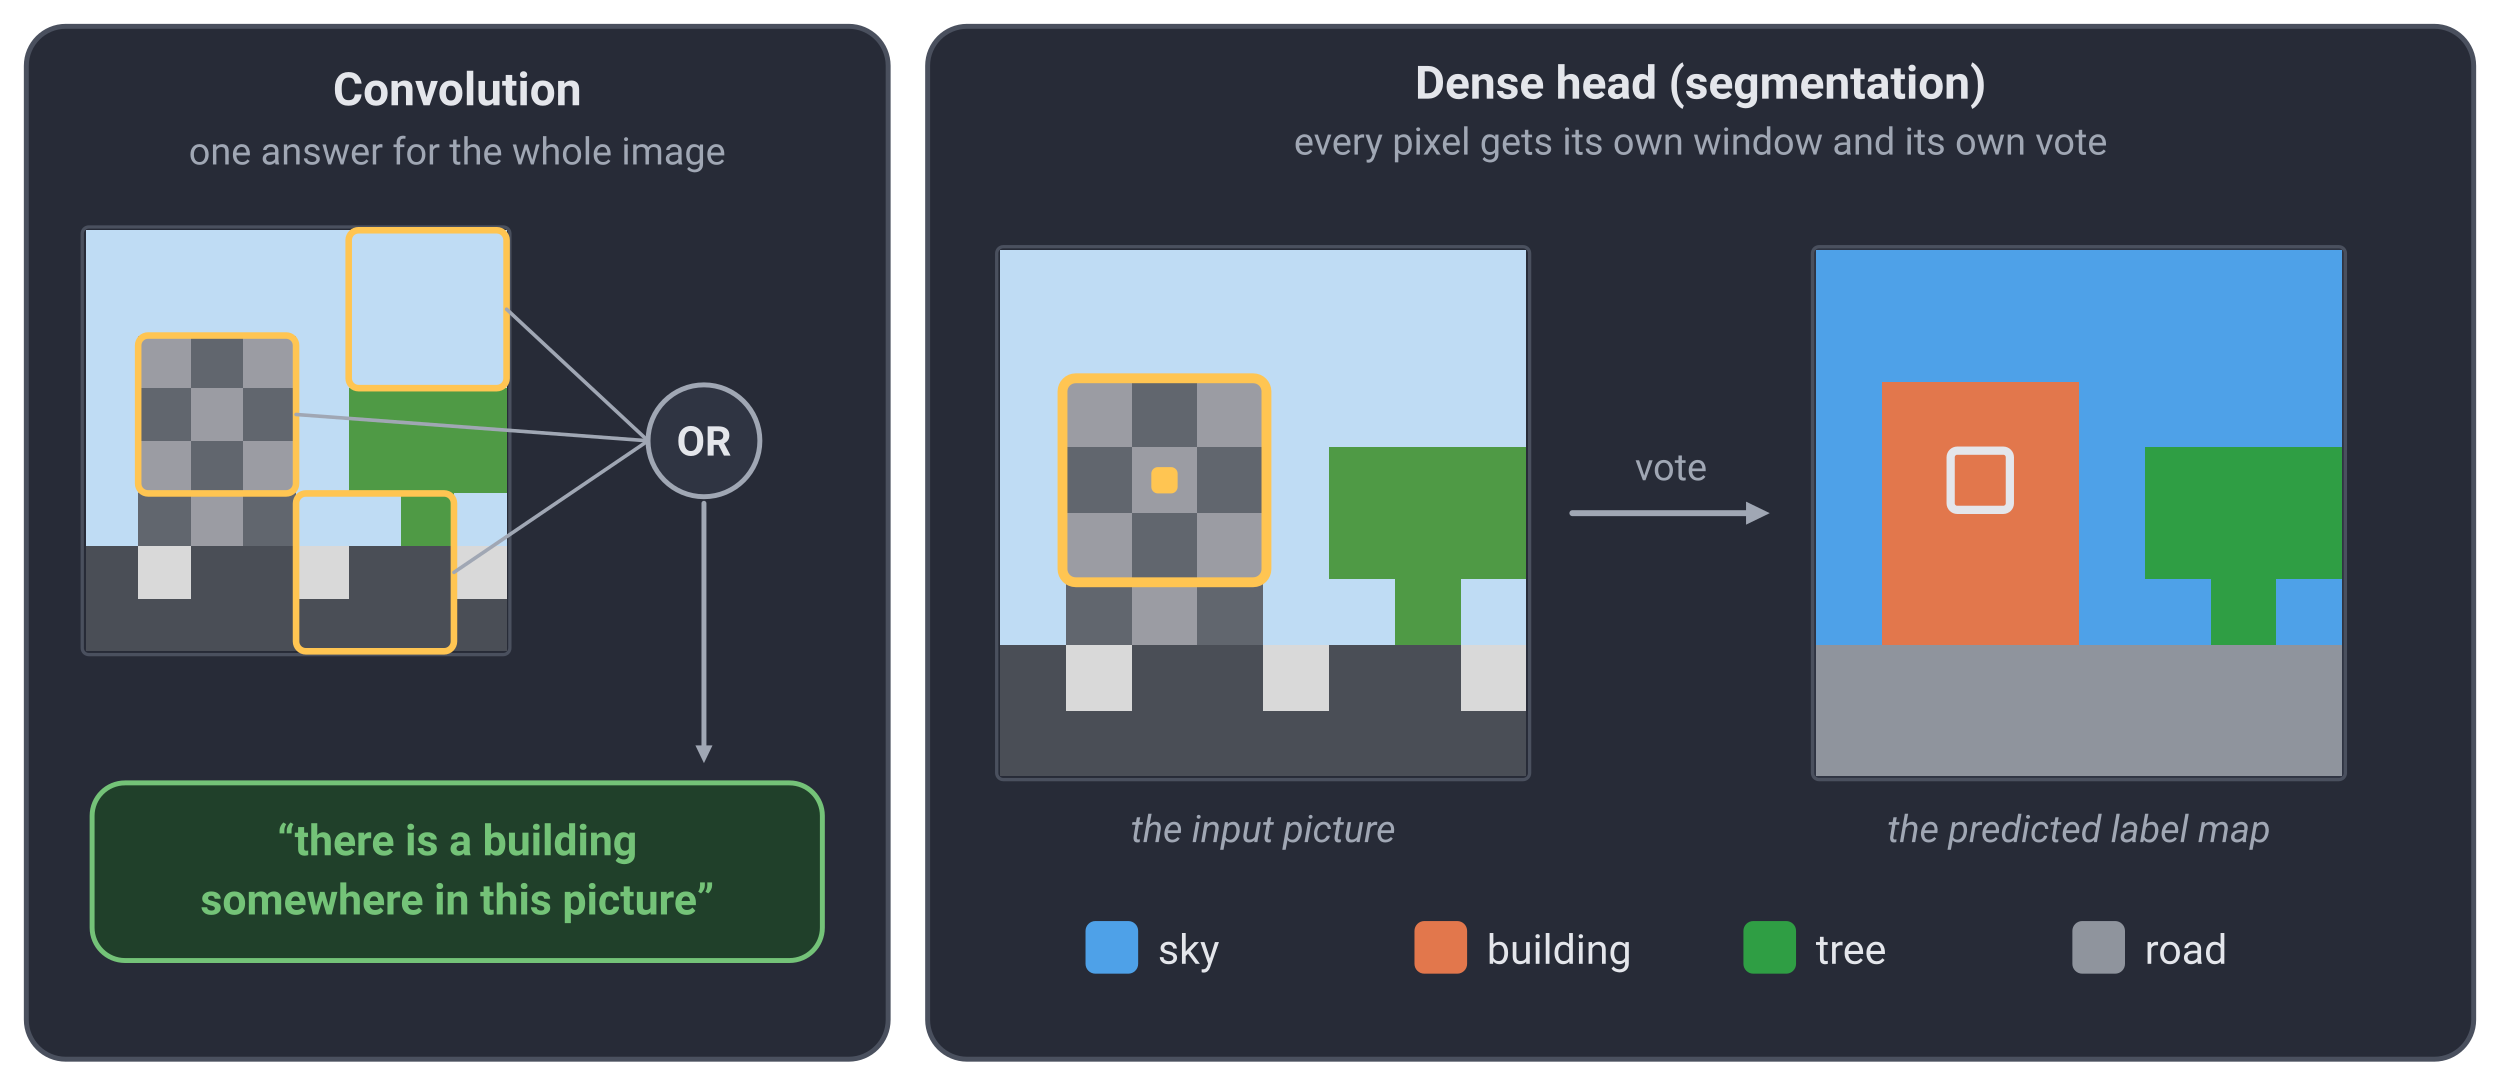
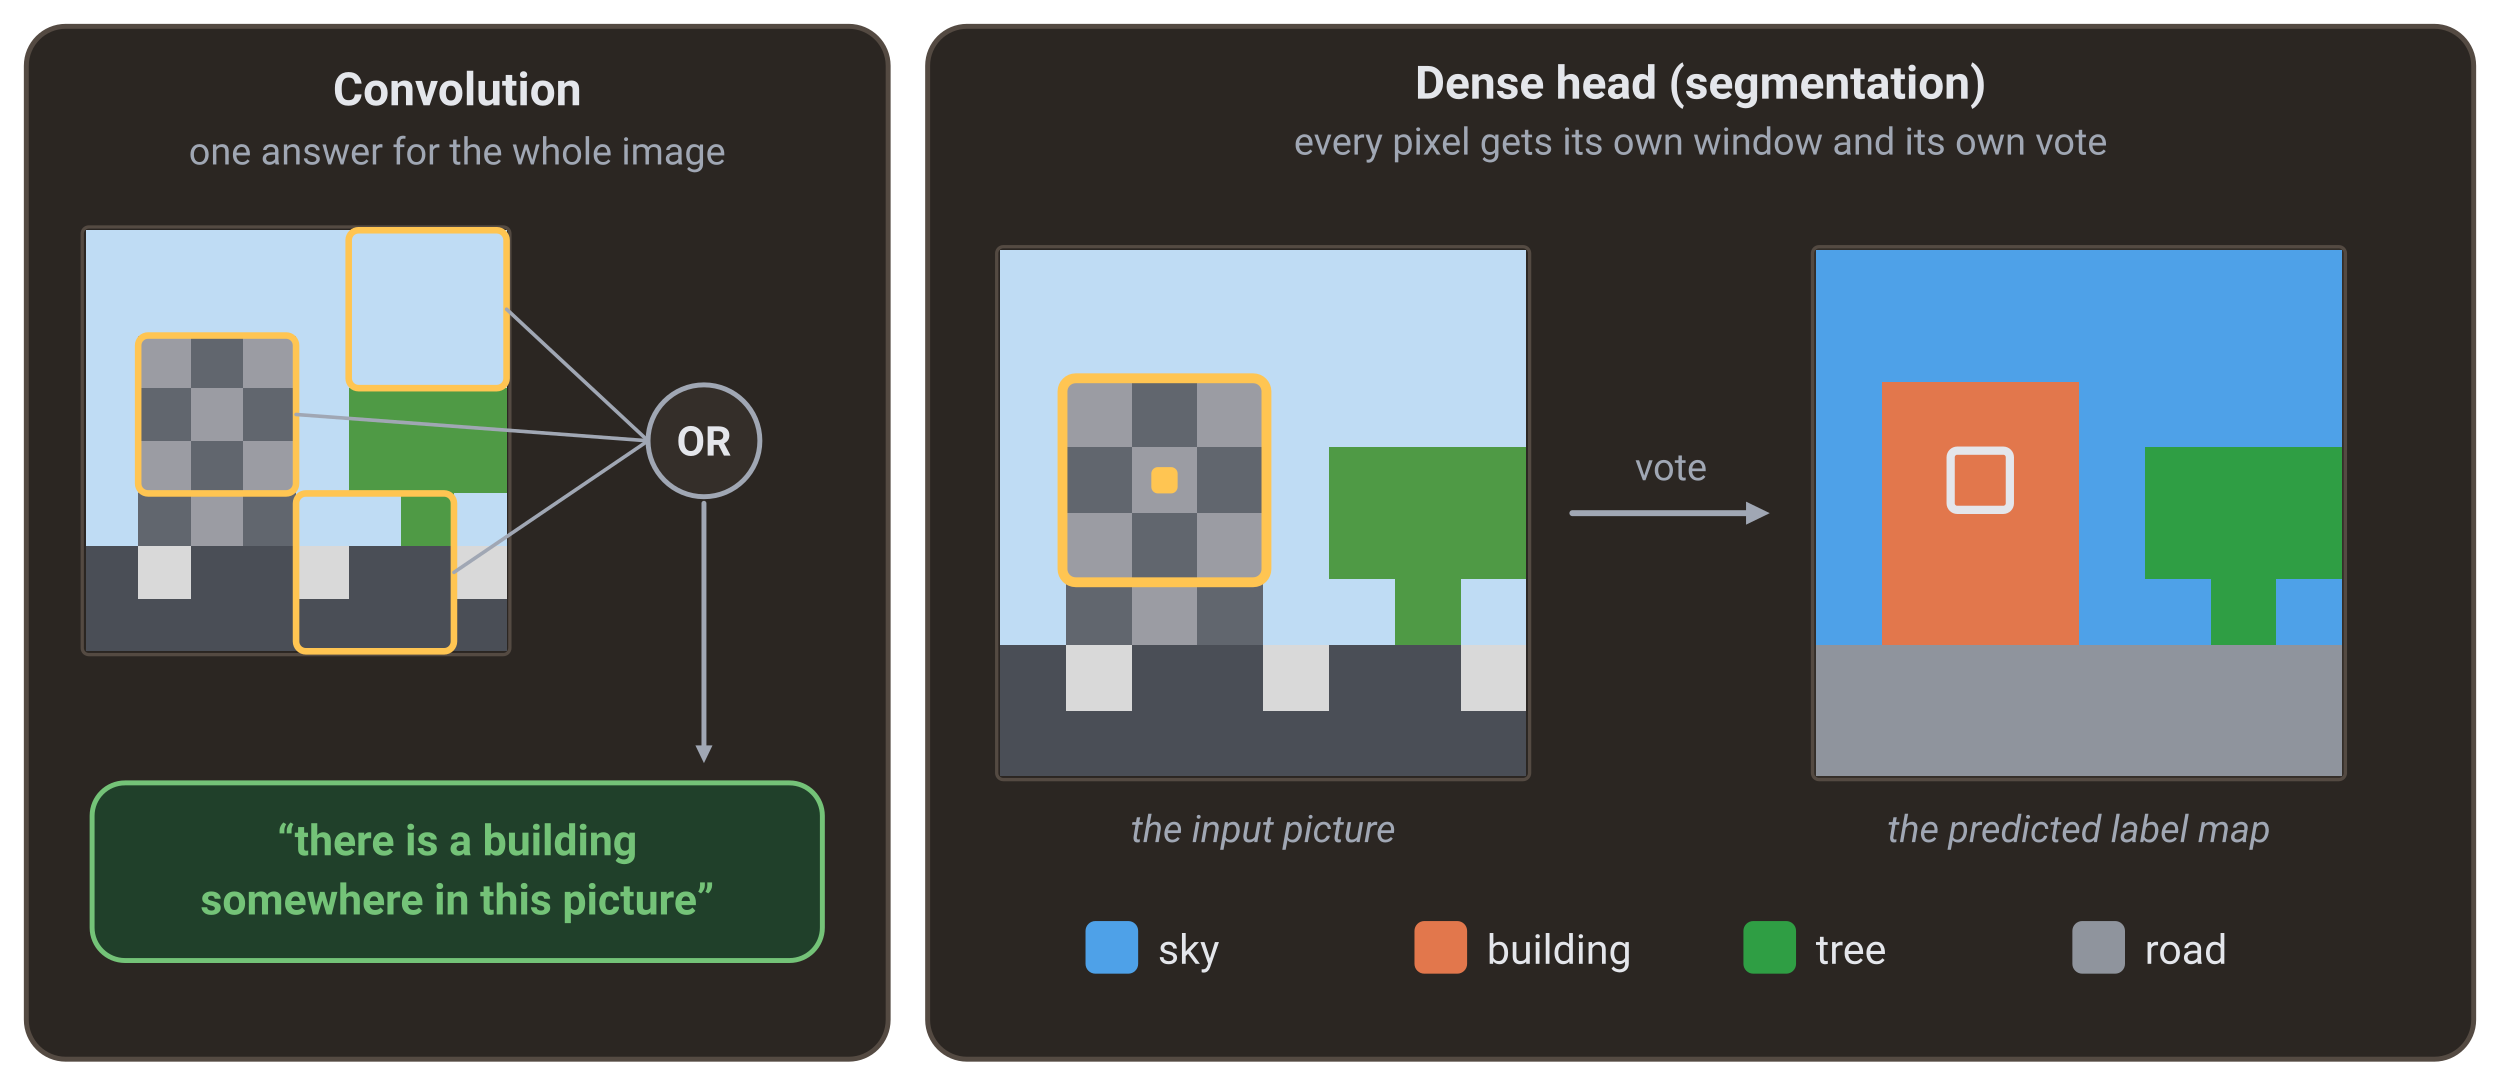
<svg xmlns="http://www.w3.org/2000/svg" viewBox="0 0 760 330" width="760" height="330" role="img" font-family="Roboto, 'Helvetica Neue', Helvetica, Arial, sans-serif">
  <style>@keyframes k1{0.000%{opacity:0} 1.990%{opacity:0} 2.000%{opacity:1} 96.990%{opacity:1} 97.000%{opacity:0} 100.000%{opacity:0}}
.k1{animation:k1 16s linear infinite}
@keyframes k2{0.000%{opacity:0} 3.240%{opacity:0} 3.250%{opacity:1} 96.990%{opacity:1} 97.000%{opacity:0} 100.000%{opacity:0}}
.k2{animation:k2 16s linear infinite}
@keyframes k3{0.000%{opacity:0} 4.490%{opacity:0} 4.500%{opacity:1} 96.990%{opacity:1} 97.000%{opacity:0} 100.000%{opacity:0}}
.k3{animation:k3 16s linear infinite}
@keyframes k4{0.000%{opacity:0} 5.740%{opacity:0} 5.750%{opacity:1} 96.990%{opacity:1} 97.000%{opacity:0} 100.000%{opacity:0}}
.k4{animation:k4 16s linear infinite}
@keyframes k5{0.000%{opacity:0} 6.990%{opacity:0} 7.000%{opacity:1} 96.990%{opacity:1} 97.000%{opacity:0} 100.000%{opacity:0}}
.k5{animation:k5 16s linear infinite}
@keyframes k6{0.000%{opacity:0} 8.240%{opacity:0} 8.250%{opacity:1} 96.990%{opacity:1} 97.000%{opacity:0} 100.000%{opacity:0}}
.k6{animation:k6 16s linear infinite}
@keyframes k7{0.000%{opacity:0} 9.490%{opacity:0} 9.500%{opacity:1} 96.990%{opacity:1} 97.000%{opacity:0} 100.000%{opacity:0}}
.k7{animation:k7 16s linear infinite}
@keyframes k8{0.000%{opacity:0} 10.740%{opacity:0} 10.750%{opacity:1} 96.990%{opacity:1} 97.000%{opacity:0} 100.000%{opacity:0}}
.k8{animation:k8 16s linear infinite}
@keyframes k9{0.000%{opacity:0} 11.990%{opacity:0} 12.000%{opacity:1} 96.990%{opacity:1} 97.000%{opacity:0} 100.000%{opacity:0}}
.k9{animation:k9 16s linear infinite}
@keyframes k10{0.000%{opacity:0} 13.240%{opacity:0} 13.250%{opacity:1} 96.990%{opacity:1} 97.000%{opacity:0} 100.000%{opacity:0}}
.k10{animation:k10 16s linear infinite}
@keyframes k11{0.000%{opacity:0} 14.490%{opacity:0} 14.500%{opacity:1} 96.990%{opacity:1} 97.000%{opacity:0} 100.000%{opacity:0}}
.k11{animation:k11 16s linear infinite}
@keyframes k12{0.000%{opacity:0} 15.740%{opacity:0} 15.750%{opacity:1} 96.990%{opacity:1} 97.000%{opacity:0} 100.000%{opacity:0}}
.k12{animation:k12 16s linear infinite}
@keyframes k13{0.000%{opacity:0} 16.990%{opacity:0} 17.000%{opacity:1} 96.990%{opacity:1} 97.000%{opacity:0} 100.000%{opacity:0}}
.k13{animation:k13 16s linear infinite}
@keyframes k14{0.000%{opacity:0} 18.240%{opacity:0} 18.250%{opacity:1} 96.990%{opacity:1} 97.000%{opacity:0} 100.000%{opacity:0}}
.k14{animation:k14 16s linear infinite}
@keyframes k15{0.000%{opacity:0} 19.490%{opacity:0} 19.500%{opacity:1} 96.990%{opacity:1} 97.000%{opacity:0} 100.000%{opacity:0}}
.k15{animation:k15 16s linear infinite}
@keyframes k16{0.000%{opacity:0} 20.740%{opacity:0} 20.750%{opacity:1} 96.990%{opacity:1} 97.000%{opacity:0} 100.000%{opacity:0}}
.k16{animation:k16 16s linear infinite}
@keyframes k17{0.000%{opacity:0} 21.990%{opacity:0} 22.000%{opacity:1} 96.990%{opacity:1} 97.000%{opacity:0} 100.000%{opacity:0}}
.k17{animation:k17 16s linear infinite}
@keyframes k18{0.000%{opacity:0} 23.240%{opacity:0} 23.250%{opacity:1} 96.990%{opacity:1} 97.000%{opacity:0} 100.000%{opacity:0}}
.k18{animation:k18 16s linear infinite}
@keyframes k19{0.000%{opacity:0} 24.490%{opacity:0} 24.500%{opacity:1} 96.990%{opacity:1} 97.000%{opacity:0} 100.000%{opacity:0}}
.k19{animation:k19 16s linear infinite}
@keyframes k20{0.000%{opacity:0} 25.740%{opacity:0} 25.750%{opacity:1} 96.990%{opacity:1} 97.000%{opacity:0} 100.000%{opacity:0}}
.k20{animation:k20 16s linear infinite}
@keyframes k21{0.000%{opacity:0} 26.990%{opacity:0} 27.000%{opacity:1} 96.990%{opacity:1} 97.000%{opacity:0} 100.000%{opacity:0}}
.k21{animation:k21 16s linear infinite}
@keyframes k22{0.000%{opacity:0} 28.240%{opacity:0} 28.250%{opacity:1} 96.990%{opacity:1} 97.000%{opacity:0} 100.000%{opacity:0}}
.k22{animation:k22 16s linear infinite}
@keyframes k23{0.000%{opacity:0} 29.490%{opacity:0} 29.500%{opacity:1} 96.990%{opacity:1} 97.000%{opacity:0} 100.000%{opacity:0}}
.k23{animation:k23 16s linear infinite}
@keyframes k24{0.000%{opacity:0} 30.740%{opacity:0} 30.750%{opacity:1} 96.990%{opacity:1} 97.000%{opacity:0} 100.000%{opacity:0}}
.k24{animation:k24 16s linear infinite}
@keyframes k25{0.000%{opacity:0} 31.990%{opacity:0} 32.000%{opacity:1} 96.990%{opacity:1} 97.000%{opacity:0} 100.000%{opacity:0}}
.k25{animation:k25 16s linear infinite}
@keyframes k26{0.000%{opacity:0} 33.240%{opacity:0} 33.250%{opacity:1} 96.990%{opacity:1} 97.000%{opacity:0} 100.000%{opacity:0}}
.k26{animation:k26 16s linear infinite}
@keyframes k27{0.000%{opacity:0} 34.490%{opacity:0} 34.500%{opacity:1} 96.990%{opacity:1} 97.000%{opacity:0} 100.000%{opacity:0}}
.k27{animation:k27 16s linear infinite}
@keyframes k28{0.000%{opacity:0} 35.740%{opacity:0} 35.750%{opacity:1} 96.990%{opacity:1} 97.000%{opacity:0} 100.000%{opacity:0}}
.k28{animation:k28 16s linear infinite}
@keyframes k29{0.000%{opacity:0} 36.990%{opacity:0} 37.000%{opacity:1} 96.990%{opacity:1} 97.000%{opacity:0} 100.000%{opacity:0}}
.k29{animation:k29 16s linear infinite}
@keyframes k30{0.000%{opacity:0} 38.240%{opacity:0} 38.250%{opacity:1} 96.990%{opacity:1} 97.000%{opacity:0} 100.000%{opacity:0}}
.k30{animation:k30 16s linear infinite}
@keyframes k31{0.000%{opacity:0} 39.490%{opacity:0} 39.500%{opacity:1} 96.990%{opacity:1} 97.000%{opacity:0} 100.000%{opacity:0}}
.k31{animation:k31 16s linear infinite}
@keyframes k32{0.000%{opacity:0} 40.740%{opacity:0} 40.750%{opacity:1} 96.990%{opacity:1} 97.000%{opacity:0} 100.000%{opacity:0}}
.k32{animation:k32 16s linear infinite}
@keyframes k33{0.000%{opacity:0} 41.990%{opacity:0} 42.000%{opacity:1} 96.990%{opacity:1} 97.000%{opacity:0} 100.000%{opacity:0}}
.k33{animation:k33 16s linear infinite}
@keyframes k34{0.000%{opacity:0} 43.240%{opacity:0} 43.250%{opacity:1} 96.990%{opacity:1} 97.000%{opacity:0} 100.000%{opacity:0}}
.k34{animation:k34 16s linear infinite}
@keyframes k35{0.000%{opacity:0} 44.490%{opacity:0} 44.500%{opacity:1} 96.990%{opacity:1} 97.000%{opacity:0} 100.000%{opacity:0}}
.k35{animation:k35 16s linear infinite}
@keyframes k36{0.000%{opacity:0} 45.740%{opacity:0} 45.750%{opacity:1} 96.990%{opacity:1} 97.000%{opacity:0} 100.000%{opacity:0}}
.k36{animation:k36 16s linear infinite}
@keyframes k37{0.000%{opacity:0} 46.990%{opacity:0} 47.000%{opacity:1} 96.990%{opacity:1} 97.000%{opacity:0} 100.000%{opacity:0}}
.k37{animation:k37 16s linear infinite}
@keyframes k38{0.000%{opacity:0} 48.240%{opacity:0} 48.250%{opacity:1} 96.990%{opacity:1} 97.000%{opacity:0} 100.000%{opacity:0}}
.k38{animation:k38 16s linear infinite}
@keyframes k39{0.000%{opacity:0} 49.490%{opacity:0} 49.500%{opacity:1} 96.990%{opacity:1} 97.000%{opacity:0} 100.000%{opacity:0}}
.k39{animation:k39 16s linear infinite}
@keyframes k40{0.000%{opacity:0} 50.740%{opacity:0} 50.750%{opacity:1} 96.990%{opacity:1} 97.000%{opacity:0} 100.000%{opacity:0}}
.k40{animation:k40 16s linear infinite}
@keyframes k41{0.000%{opacity:0} 51.990%{opacity:0} 52.000%{opacity:1} 96.990%{opacity:1} 97.000%{opacity:0} 100.000%{opacity:0}}
.k41{animation:k41 16s linear infinite}
@keyframes k42{0.000%{opacity:0} 53.240%{opacity:0} 53.250%{opacity:1} 96.990%{opacity:1} 97.000%{opacity:0} 100.000%{opacity:0}}
.k42{animation:k42 16s linear infinite}
@keyframes k43{0.000%{opacity:0} 54.490%{opacity:0} 54.500%{opacity:1} 96.990%{opacity:1} 97.000%{opacity:0} 100.000%{opacity:0}}
.k43{animation:k43 16s linear infinite}
@keyframes k44{0.000%{opacity:0} 55.740%{opacity:0} 55.750%{opacity:1} 96.990%{opacity:1} 97.000%{opacity:0} 100.000%{opacity:0}}
.k44{animation:k44 16s linear infinite}
@keyframes k45{0.000%{opacity:0} 56.990%{opacity:0} 57.000%{opacity:1} 96.990%{opacity:1} 97.000%{opacity:0} 100.000%{opacity:0}}
.k45{animation:k45 16s linear infinite}
@keyframes k46{0.000%{opacity:0} 58.240%{opacity:0} 58.250%{opacity:1} 96.990%{opacity:1} 97.000%{opacity:0} 100.000%{opacity:0}}
.k46{animation:k46 16s linear infinite}
@keyframes k47{0.000%{opacity:0} 59.490%{opacity:0} 59.500%{opacity:1} 96.990%{opacity:1} 97.000%{opacity:0} 100.000%{opacity:0}}
.k47{animation:k47 16s linear infinite}
@keyframes k48{0.000%{opacity:0} 60.740%{opacity:0} 60.750%{opacity:1} 96.990%{opacity:1} 97.000%{opacity:0} 100.000%{opacity:0}}
.k48{animation:k48 16s linear infinite}
@keyframes k49{0.000%{opacity:0} 61.990%{opacity:0} 62.000%{opacity:1} 96.990%{opacity:1} 97.000%{opacity:0} 100.000%{opacity:0}}
.k49{animation:k49 16s linear infinite}
@keyframes k50{0.000%{opacity:0} 63.240%{opacity:0} 63.250%{opacity:1} 96.990%{opacity:1} 97.000%{opacity:0} 100.000%{opacity:0}}
.k50{animation:k50 16s linear infinite}
@keyframes k51{0.000%{opacity:0} 64.490%{opacity:0} 64.500%{opacity:1} 96.990%{opacity:1} 97.000%{opacity:0} 100.000%{opacity:0}}
.k51{animation:k51 16s linear infinite}
@keyframes k52{0.000%{opacity:0} 65.740%{opacity:0} 65.750%{opacity:1} 96.990%{opacity:1} 97.000%{opacity:0} 100.000%{opacity:0}}
.k52{animation:k52 16s linear infinite}
@keyframes k53{0.000%{opacity:0} 66.990%{opacity:0} 67.000%{opacity:1} 96.990%{opacity:1} 97.000%{opacity:0} 100.000%{opacity:0}}
.k53{animation:k53 16s linear infinite}
@keyframes k54{0.000%{opacity:0} 68.240%{opacity:0} 68.250%{opacity:1} 96.990%{opacity:1} 97.000%{opacity:0} 100.000%{opacity:0}}
.k54{animation:k54 16s linear infinite}
@keyframes k55{0.000%{opacity:0} 69.490%{opacity:0} 69.500%{opacity:1} 96.990%{opacity:1} 97.000%{opacity:0} 100.000%{opacity:0}}
.k55{animation:k55 16s linear infinite}
@keyframes k56{0.000%{opacity:0} 70.740%{opacity:0} 70.750%{opacity:1} 96.990%{opacity:1} 97.000%{opacity:0} 100.000%{opacity:0}}
.k56{animation:k56 16s linear infinite}
@keyframes k57{0.000%{opacity:0} 71.990%{opacity:0} 72.000%{opacity:1} 96.990%{opacity:1} 97.000%{opacity:0} 100.000%{opacity:0}}
.k57{animation:k57 16s linear infinite}
@keyframes k58{0.000%{opacity:0} 73.240%{opacity:0} 73.250%{opacity:1} 96.990%{opacity:1} 97.000%{opacity:0} 100.000%{opacity:0}}
.k58{animation:k58 16s linear infinite}
@keyframes k59{0.000%{opacity:0} 74.490%{opacity:0} 74.500%{opacity:1} 96.990%{opacity:1} 97.000%{opacity:0} 100.000%{opacity:0}}
.k59{animation:k59 16s linear infinite}
@keyframes k60{0.000%{opacity:0} 75.740%{opacity:0} 75.750%{opacity:1} 96.990%{opacity:1} 97.000%{opacity:0} 100.000%{opacity:0}}
.k60{animation:k60 16s linear infinite}
@keyframes k61{0.000%{opacity:0} 76.990%{opacity:0} 77.000%{opacity:1} 96.990%{opacity:1} 97.000%{opacity:0} 100.000%{opacity:0}}
.k61{animation:k61 16s linear infinite}
@keyframes k62{0.000%{opacity:0} 78.240%{opacity:0} 78.250%{opacity:1} 96.990%{opacity:1} 97.000%{opacity:0} 100.000%{opacity:0}}
.k62{animation:k62 16s linear infinite}
@keyframes k63{0.000%{opacity:0} 79.490%{opacity:0} 79.500%{opacity:1} 96.990%{opacity:1} 97.000%{opacity:0} 100.000%{opacity:0}}
.k63{animation:k63 16s linear infinite}
@keyframes k64{0.000%{opacity:0} 80.740%{opacity:0} 80.750%{opacity:1} 96.990%{opacity:1} 97.000%{opacity:0} 100.000%{opacity:0}}
.k64{animation:k64 16s linear infinite}
@keyframes k65{0.000%{transform:translate(0.0px,0.0px)} 1.990%{transform:translate(0.0px,0.0px)} 2.000%{transform:translate(-40.0px,-60.0px)} 3.240%{transform:translate(-40.0px,-60.0px)} 3.250%{transform:translate(-20.0px,-60.0px)} 4.490%{transform:translate(-20.0px,-60.0px)} 4.500%{transform:translate(0.0px,-60.0px)} 5.740%{transform:translate(0.0px,-60.0px)} 5.750%{transform:translate(20.0px,-60.0px)} 6.990%{transform:translate(20.0px,-60.0px)} 7.000%{transform:translate(40.0px,-60.0px)} 8.240%{transform:translate(40.0px,-60.0px)} 8.250%{transform:translate(60.0px,-60.0px)} 9.490%{transform:translate(60.0px,-60.0px)} 9.500%{transform:translate(80.0px,-60.0px)} 10.740%{transform:translate(80.0px,-60.0px)} 10.750%{transform:translate(100.0px,-60.0px)} 11.990%{transform:translate(100.0px,-60.0px)} 12.000%{transform:translate(-40.0px,-40.0px)} 13.240%{transform:translate(-40.0px,-40.0px)} 13.250%{transform:translate(-20.0px,-40.0px)} 14.490%{transform:translate(-20.0px,-40.0px)} 14.500%{transform:translate(0.0px,-40.0px)} 15.740%{transform:translate(0.0px,-40.0px)} 15.750%{transform:translate(20.0px,-40.0px)} 16.990%{transform:translate(20.0px,-40.0px)} 17.000%{transform:translate(40.0px,-40.0px)} 18.240%{transform:translate(40.0px,-40.0px)} 18.250%{transform:translate(60.0px,-40.0px)} 19.490%{transform:translate(60.0px,-40.0px)} 19.500%{transform:translate(80.0px,-40.0px)} 20.740%{transform:translate(80.0px,-40.0px)} 20.750%{transform:translate(100.0px,-40.0px)} 21.990%{transform:translate(100.0px,-40.0px)} 22.000%{transform:translate(-40.0px,-20.0px)} 23.240%{transform:translate(-40.0px,-20.0px)} 23.250%{transform:translate(-20.0px,-20.0px)} 24.490%{transform:translate(-20.0px,-20.0px)} 24.500%{transform:translate(0.0px,-20.0px)} 25.740%{transform:translate(0.0px,-20.0px)} 25.750%{transform:translate(20.0px,-20.0px)} 26.990%{transform:translate(20.0px,-20.0px)} 27.000%{transform:translate(40.0px,-20.0px)} 28.240%{transform:translate(40.0px,-20.0px)} 28.250%{transform:translate(60.0px,-20.0px)} 29.490%{transform:translate(60.0px,-20.0px)} 29.500%{transform:translate(80.0px,-20.0px)} 30.740%{transform:translate(80.0px,-20.0px)} 30.750%{transform:translate(100.0px,-20.0px)} 31.990%{transform:translate(100.0px,-20.0px)} 32.000%{transform:translate(-40.0px,0.0px)} 33.240%{transform:translate(-40.0px,0.0px)} 33.250%{transform:translate(-20.0px,0.0px)} 34.490%{transform:translate(-20.0px,0.0px)} 34.500%{transform:translate(0.0px,0.0px)} 35.740%{transform:translate(0.0px,0.0px)} 35.750%{transform:translate(20.0px,0.0px)} 36.990%{transform:translate(20.0px,0.0px)} 37.000%{transform:translate(40.0px,0.0px)} 38.240%{transform:translate(40.0px,0.0px)} 38.250%{transform:translate(60.0px,0.0px)} 39.490%{transform:translate(60.0px,0.0px)} 39.500%{transform:translate(80.0px,0.0px)} 40.740%{transform:translate(80.0px,0.0px)} 40.750%{transform:translate(100.0px,0.0px)} 41.990%{transform:translate(100.0px,0.0px)} 42.000%{transform:translate(-40.0px,20.0px)} 43.240%{transform:translate(-40.0px,20.0px)} 43.250%{transform:translate(-20.0px,20.0px)} 44.490%{transform:translate(-20.0px,20.0px)} 44.500%{transform:translate(0.0px,20.0px)} 45.740%{transform:translate(0.0px,20.0px)} 45.750%{transform:translate(20.0px,20.0px)} 46.990%{transform:translate(20.0px,20.0px)} 47.000%{transform:translate(40.0px,20.0px)} 48.240%{transform:translate(40.0px,20.0px)} 48.250%{transform:translate(60.0px,20.0px)} 49.490%{transform:translate(60.0px,20.0px)} 49.500%{transform:translate(80.0px,20.0px)} 50.740%{transform:translate(80.0px,20.0px)} 50.750%{transform:translate(100.0px,20.0px)} 51.990%{transform:translate(100.0px,20.0px)} 52.000%{transform:translate(-40.0px,40.0px)} 53.240%{transform:translate(-40.0px,40.0px)} 53.250%{transform:translate(-20.0px,40.0px)} 54.490%{transform:translate(-20.0px,40.0px)} 54.500%{transform:translate(0.0px,40.0px)} 55.740%{transform:translate(0.0px,40.0px)} 55.750%{transform:translate(20.0px,40.0px)} 56.990%{transform:translate(20.0px,40.0px)} 57.000%{transform:translate(40.0px,40.0px)} 58.240%{transform:translate(40.0px,40.0px)} 58.250%{transform:translate(60.0px,40.0px)} 59.490%{transform:translate(60.0px,40.0px)} 59.500%{transform:translate(80.0px,40.0px)} 60.740%{transform:translate(80.0px,40.0px)} 60.750%{transform:translate(100.0px,40.0px)} 61.990%{transform:translate(100.0px,40.0px)} 62.000%{transform:translate(-40.0px,60.0px)} 63.240%{transform:translate(-40.0px,60.0px)} 63.250%{transform:translate(-20.0px,60.0px)} 64.490%{transform:translate(-20.0px,60.0px)} 64.500%{transform:translate(0.0px,60.0px)} 65.740%{transform:translate(0.0px,60.0px)} 65.750%{transform:translate(20.0px,60.0px)} 66.990%{transform:translate(20.0px,60.0px)} 67.000%{transform:translate(40.0px,60.0px)} 68.240%{transform:translate(40.0px,60.0px)} 68.250%{transform:translate(60.0px,60.0px)} 69.490%{transform:translate(60.0px,60.0px)} 69.500%{transform:translate(80.0px,60.0px)} 70.740%{transform:translate(80.0px,60.0px)} 70.750%{transform:translate(100.0px,60.0px)} 71.990%{transform:translate(100.0px,60.0px)} 72.000%{transform:translate(-40.0px,80.0px)} 73.240%{transform:translate(-40.0px,80.0px)} 73.250%{transform:translate(-20.0px,80.0px)} 74.490%{transform:translate(-20.0px,80.0px)} 74.500%{transform:translate(0.0px,80.0px)} 75.740%{transform:translate(0.0px,80.0px)} 75.750%{transform:translate(20.0px,80.0px)} 76.990%{transform:translate(20.0px,80.0px)} 77.000%{transform:translate(40.0px,80.0px)} 78.240%{transform:translate(40.0px,80.0px)} 78.250%{transform:translate(60.0px,80.0px)} 79.490%{transform:translate(60.0px,80.0px)} 79.500%{transform:translate(80.0px,80.0px)} 80.740%{transform:translate(80.0px,80.0px)} 80.750%{transform:translate(100.0px,80.0px)} 81.990%{transform:translate(100.0px,80.0px)} 82.000%{transform:translate(0.0px,0.0px)} 100.000%{transform:translate(0.0px,0.0px)}}
.k65{animation:k65 16s linear infinite}
@media (prefers-reduced-motion: reduce){.anim{animation:none!important}}</style>
-   <rect x="8" y="8" width="262" height="314" rx="12" fill="#272b37" stroke="#4a505e" stroke-width="1.5" />
+   <rect x="8" y="8" width="262" height="314" rx="12" fill="#2b2622" stroke="#544a42" stroke-width="1.5" />
  <text x="139" y="32" font-size="14" fill="#e4e6eb" text-anchor="middle" font-weight="bold">Convolution</text>
  <text x="139" y="50" font-size="11.5" fill="#a0a7b4" text-anchor="middle" font-weight="normal">one answer for the whole image</text>
-   <rect x="25" y="69" width="130" height="130" rx="2" fill="none" stroke="#4a505e" stroke-width="1" />
+   <rect x="25" y="69" width="130" height="130" rx="2" fill="none" stroke="#544a42" stroke-width="1" />
  <rect x="26" y="70" width="16" height="16" fill="#bfdcf4" shape-rendering="crispEdges" />
  <rect x="42" y="70" width="16" height="16" fill="#bfdcf4" shape-rendering="crispEdges" />
  <rect x="58" y="70" width="16" height="16" fill="#bfdcf4" shape-rendering="crispEdges" />
  <rect x="74" y="70" width="16" height="16" fill="#bfdcf4" shape-rendering="crispEdges" />
  <rect x="90" y="70" width="16" height="16" fill="#bfdcf4" shape-rendering="crispEdges" />
  <rect x="106" y="70" width="16" height="16" fill="#bfdcf4" shape-rendering="crispEdges" />
  <rect x="122" y="70" width="16" height="16" fill="#bfdcf4" shape-rendering="crispEdges" />
  <rect x="138" y="70" width="16" height="16" fill="#bfdcf4" shape-rendering="crispEdges" />
  <rect x="26" y="86" width="16" height="16" fill="#bfdcf4" shape-rendering="crispEdges" />
  <rect x="42" y="86" width="16" height="16" fill="#bfdcf4" shape-rendering="crispEdges" />
  <rect x="58" y="86" width="16" height="16" fill="#bfdcf4" shape-rendering="crispEdges" />
  <rect x="74" y="86" width="16" height="16" fill="#bfdcf4" shape-rendering="crispEdges" />
  <rect x="90" y="86" width="16" height="16" fill="#bfdcf4" shape-rendering="crispEdges" />
  <rect x="106" y="86" width="16" height="16" fill="#bfdcf4" shape-rendering="crispEdges" />
  <rect x="122" y="86" width="16" height="16" fill="#bfdcf4" shape-rendering="crispEdges" />
  <rect x="138" y="86" width="16" height="16" fill="#bfdcf4" shape-rendering="crispEdges" />
  <rect x="26" y="102" width="16" height="16" fill="#bfdcf4" shape-rendering="crispEdges" />
  <rect x="42" y="102" width="16" height="16" fill="#9b9ca3" shape-rendering="crispEdges" />
  <rect x="58" y="102" width="16" height="16" fill="#61666e" shape-rendering="crispEdges" />
  <rect x="74" y="102" width="16" height="16" fill="#9b9ca3" shape-rendering="crispEdges" />
  <rect x="90" y="102" width="16" height="16" fill="#bfdcf4" shape-rendering="crispEdges" />
  <rect x="106" y="102" width="16" height="16" fill="#bfdcf4" shape-rendering="crispEdges" />
  <rect x="122" y="102" width="16" height="16" fill="#bfdcf4" shape-rendering="crispEdges" />
  <rect x="138" y="102" width="16" height="16" fill="#bfdcf4" shape-rendering="crispEdges" />
  <rect x="26" y="118" width="16" height="16" fill="#bfdcf4" shape-rendering="crispEdges" />
  <rect x="42" y="118" width="16" height="16" fill="#61666e" shape-rendering="crispEdges" />
  <rect x="58" y="118" width="16" height="16" fill="#9b9ca3" shape-rendering="crispEdges" />
  <rect x="74" y="118" width="16" height="16" fill="#61666e" shape-rendering="crispEdges" />
  <rect x="90" y="118" width="16" height="16" fill="#bfdcf4" shape-rendering="crispEdges" />
  <rect x="106" y="118" width="16" height="16" fill="#4f9a45" shape-rendering="crispEdges" />
  <rect x="122" y="118" width="16" height="16" fill="#4f9a45" shape-rendering="crispEdges" />
  <rect x="138" y="118" width="16" height="16" fill="#4f9a45" shape-rendering="crispEdges" />
  <rect x="26" y="134" width="16" height="16" fill="#bfdcf4" shape-rendering="crispEdges" />
  <rect x="42" y="134" width="16" height="16" fill="#9b9ca3" shape-rendering="crispEdges" />
  <rect x="58" y="134" width="16" height="16" fill="#61666e" shape-rendering="crispEdges" />
  <rect x="74" y="134" width="16" height="16" fill="#9b9ca3" shape-rendering="crispEdges" />
  <rect x="90" y="134" width="16" height="16" fill="#bfdcf4" shape-rendering="crispEdges" />
  <rect x="106" y="134" width="16" height="16" fill="#4f9a45" shape-rendering="crispEdges" />
  <rect x="122" y="134" width="16" height="16" fill="#4f9a45" shape-rendering="crispEdges" />
  <rect x="138" y="134" width="16" height="16" fill="#4f9a45" shape-rendering="crispEdges" />
  <rect x="26" y="150" width="16" height="16" fill="#bfdcf4" shape-rendering="crispEdges" />
  <rect x="42" y="150" width="16" height="16" fill="#61666e" shape-rendering="crispEdges" />
  <rect x="58" y="150" width="16" height="16" fill="#9b9ca3" shape-rendering="crispEdges" />
  <rect x="74" y="150" width="16" height="16" fill="#61666e" shape-rendering="crispEdges" />
  <rect x="90" y="150" width="16" height="16" fill="#bfdcf4" shape-rendering="crispEdges" />
  <rect x="106" y="150" width="16" height="16" fill="#bfdcf4" shape-rendering="crispEdges" />
  <rect x="122" y="150" width="16" height="16" fill="#4f9a45" shape-rendering="crispEdges" />
  <rect x="138" y="150" width="16" height="16" fill="#bfdcf4" shape-rendering="crispEdges" />
  <rect x="26" y="166" width="16" height="16" fill="#4a4e56" shape-rendering="crispEdges" />
  <rect x="42" y="166" width="16" height="16" fill="#d9d9d9" shape-rendering="crispEdges" />
  <rect x="58" y="166" width="16" height="16" fill="#4a4e56" shape-rendering="crispEdges" />
  <rect x="74" y="166" width="16" height="16" fill="#4a4e56" shape-rendering="crispEdges" />
  <rect x="90" y="166" width="16" height="16" fill="#d9d9d9" shape-rendering="crispEdges" />
  <rect x="106" y="166" width="16" height="16" fill="#4a4e56" shape-rendering="crispEdges" />
  <rect x="122" y="166" width="16" height="16" fill="#4a4e56" shape-rendering="crispEdges" />
  <rect x="138" y="166" width="16" height="16" fill="#d9d9d9" shape-rendering="crispEdges" />
  <rect x="26" y="182" width="16" height="16" fill="#4a4e56" shape-rendering="crispEdges" />
  <rect x="42" y="182" width="16" height="16" fill="#4a4e56" shape-rendering="crispEdges" />
  <rect x="58" y="182" width="16" height="16" fill="#4a4e56" shape-rendering="crispEdges" />
  <rect x="74" y="182" width="16" height="16" fill="#4a4e56" shape-rendering="crispEdges" />
  <rect x="90" y="182" width="16" height="16" fill="#4a4e56" shape-rendering="crispEdges" />
  <rect x="106" y="182" width="16" height="16" fill="#4a4e56" shape-rendering="crispEdges" />
  <rect x="122" y="182" width="16" height="16" fill="#4a4e56" shape-rendering="crispEdges" />
  <rect x="138" y="182" width="16" height="16" fill="#4a4e56" shape-rendering="crispEdges" />
  <rect x="42" y="102" width="48" height="48" rx="3" fill="none" stroke="#ffc552" stroke-width="2" />
  <rect x="106" y="70" width="48" height="48" rx="3" fill="none" stroke="#ffc552" stroke-width="2" />
  <rect x="90" y="150" width="48" height="48" rx="3" fill="none" stroke="#ffc552" stroke-width="2" />
  <line x1="90" y1="126" x2="197" y2="134" stroke="#a0a7b4" stroke-width="1.1" stroke-linecap="round" />
  <line x1="154" y1="94" x2="197" y2="134" stroke="#a0a7b4" stroke-width="1.1" stroke-linecap="round" />
  <line x1="138" y1="174" x2="197" y2="134" stroke="#a0a7b4" stroke-width="1.1" stroke-linecap="round" />
-   <circle cx="214" cy="134" r="17" fill="#2f3442" stroke="#a0a7b4" stroke-width="1.5" />
+   <circle cx="214" cy="134" r="17" fill="#342e29" stroke="#a0a7b4" stroke-width="1.5" />
  <text x="214" y="138.5" font-size="12.5" fill="#e4e6eb" text-anchor="middle" font-weight="bold">OR</text>
  <g>
    <line x1="214" y1="153" x2="214" y2="228.4" stroke="#a0a7b4" stroke-width="1.5" stroke-linecap="round" />
    <polygon points="214,232 211.4,226.6 216.6,226.6" fill="#a0a7b4" />
  </g>
  <rect x="28" y="238" width="222" height="54" rx="10" fill="#20402a" stroke="#74c378" stroke-width="1.5" />
  <text x="139" y="260" font-size="13" fill="#74c378" text-anchor="middle" font-weight="bold">“there is a building</text>
  <text x="139" y="278" font-size="13" fill="#74c378" text-anchor="middle" font-weight="bold">somewhere in this picture”</text>
-   <rect x="282" y="8" width="470" height="314" rx="12" fill="#272b37" stroke="#4a505e" stroke-width="1.5" />
+   <rect x="282" y="8" width="470" height="314" rx="12" fill="#2b2622" stroke="#544a42" stroke-width="1.5" />
  <text x="517" y="30" font-size="14" fill="#e4e6eb" text-anchor="middle" font-weight="bold">Dense head (segmentation)</text>
  <text x="517" y="47" font-size="11.5" fill="#a0a7b4" text-anchor="middle" font-weight="normal">every pixel gets its own window and its own vote</text>
-   <rect x="303" y="75" width="162" height="162" rx="2" fill="none" stroke="#4a505e" stroke-width="1" />
+   <rect x="303" y="75" width="162" height="162" rx="2" fill="none" stroke="#544a42" stroke-width="1" />
  <rect x="304" y="76" width="20" height="20" fill="#bfdcf4" shape-rendering="crispEdges" />
  <rect x="324" y="76" width="20" height="20" fill="#bfdcf4" shape-rendering="crispEdges" />
  <rect x="344" y="76" width="20" height="20" fill="#bfdcf4" shape-rendering="crispEdges" />
  <rect x="364" y="76" width="20" height="20" fill="#bfdcf4" shape-rendering="crispEdges" />
  <rect x="384" y="76" width="20" height="20" fill="#bfdcf4" shape-rendering="crispEdges" />
  <rect x="404" y="76" width="20" height="20" fill="#bfdcf4" shape-rendering="crispEdges" />
  <rect x="424" y="76" width="20" height="20" fill="#bfdcf4" shape-rendering="crispEdges" />
  <rect x="444" y="76" width="20" height="20" fill="#bfdcf4" shape-rendering="crispEdges" />
  <rect x="304" y="96" width="20" height="20" fill="#bfdcf4" shape-rendering="crispEdges" />
  <rect x="324" y="96" width="20" height="20" fill="#bfdcf4" shape-rendering="crispEdges" />
  <rect x="344" y="96" width="20" height="20" fill="#bfdcf4" shape-rendering="crispEdges" />
  <rect x="364" y="96" width="20" height="20" fill="#bfdcf4" shape-rendering="crispEdges" />
  <rect x="384" y="96" width="20" height="20" fill="#bfdcf4" shape-rendering="crispEdges" />
  <rect x="404" y="96" width="20" height="20" fill="#bfdcf4" shape-rendering="crispEdges" />
  <rect x="424" y="96" width="20" height="20" fill="#bfdcf4" shape-rendering="crispEdges" />
  <rect x="444" y="96" width="20" height="20" fill="#bfdcf4" shape-rendering="crispEdges" />
  <rect x="304" y="116" width="20" height="20" fill="#bfdcf4" shape-rendering="crispEdges" />
  <rect x="324" y="116" width="20" height="20" fill="#9b9ca3" shape-rendering="crispEdges" />
  <rect x="344" y="116" width="20" height="20" fill="#61666e" shape-rendering="crispEdges" />
  <rect x="364" y="116" width="20" height="20" fill="#9b9ca3" shape-rendering="crispEdges" />
  <rect x="384" y="116" width="20" height="20" fill="#bfdcf4" shape-rendering="crispEdges" />
  <rect x="404" y="116" width="20" height="20" fill="#bfdcf4" shape-rendering="crispEdges" />
  <rect x="424" y="116" width="20" height="20" fill="#bfdcf4" shape-rendering="crispEdges" />
  <rect x="444" y="116" width="20" height="20" fill="#bfdcf4" shape-rendering="crispEdges" />
  <rect x="304" y="136" width="20" height="20" fill="#bfdcf4" shape-rendering="crispEdges" />
  <rect x="324" y="136" width="20" height="20" fill="#61666e" shape-rendering="crispEdges" />
  <rect x="344" y="136" width="20" height="20" fill="#9b9ca3" shape-rendering="crispEdges" />
  <rect x="364" y="136" width="20" height="20" fill="#61666e" shape-rendering="crispEdges" />
  <rect x="384" y="136" width="20" height="20" fill="#bfdcf4" shape-rendering="crispEdges" />
  <rect x="404" y="136" width="20" height="20" fill="#4f9a45" shape-rendering="crispEdges" />
  <rect x="424" y="136" width="20" height="20" fill="#4f9a45" shape-rendering="crispEdges" />
  <rect x="444" y="136" width="20" height="20" fill="#4f9a45" shape-rendering="crispEdges" />
  <rect x="304" y="156" width="20" height="20" fill="#bfdcf4" shape-rendering="crispEdges" />
  <rect x="324" y="156" width="20" height="20" fill="#9b9ca3" shape-rendering="crispEdges" />
  <rect x="344" y="156" width="20" height="20" fill="#61666e" shape-rendering="crispEdges" />
  <rect x="364" y="156" width="20" height="20" fill="#9b9ca3" shape-rendering="crispEdges" />
  <rect x="384" y="156" width="20" height="20" fill="#bfdcf4" shape-rendering="crispEdges" />
  <rect x="404" y="156" width="20" height="20" fill="#4f9a45" shape-rendering="crispEdges" />
  <rect x="424" y="156" width="20" height="20" fill="#4f9a45" shape-rendering="crispEdges" />
  <rect x="444" y="156" width="20" height="20" fill="#4f9a45" shape-rendering="crispEdges" />
  <rect x="304" y="176" width="20" height="20" fill="#bfdcf4" shape-rendering="crispEdges" />
  <rect x="324" y="176" width="20" height="20" fill="#61666e" shape-rendering="crispEdges" />
  <rect x="344" y="176" width="20" height="20" fill="#9b9ca3" shape-rendering="crispEdges" />
  <rect x="364" y="176" width="20" height="20" fill="#61666e" shape-rendering="crispEdges" />
  <rect x="384" y="176" width="20" height="20" fill="#bfdcf4" shape-rendering="crispEdges" />
  <rect x="404" y="176" width="20" height="20" fill="#bfdcf4" shape-rendering="crispEdges" />
  <rect x="424" y="176" width="20" height="20" fill="#4f9a45" shape-rendering="crispEdges" />
  <rect x="444" y="176" width="20" height="20" fill="#bfdcf4" shape-rendering="crispEdges" />
  <rect x="304" y="196" width="20" height="20" fill="#4a4e56" shape-rendering="crispEdges" />
  <rect x="324" y="196" width="20" height="20" fill="#d9d9d9" shape-rendering="crispEdges" />
  <rect x="344" y="196" width="20" height="20" fill="#4a4e56" shape-rendering="crispEdges" />
  <rect x="364" y="196" width="20" height="20" fill="#4a4e56" shape-rendering="crispEdges" />
  <rect x="384" y="196" width="20" height="20" fill="#d9d9d9" shape-rendering="crispEdges" />
  <rect x="404" y="196" width="20" height="20" fill="#4a4e56" shape-rendering="crispEdges" />
  <rect x="424" y="196" width="20" height="20" fill="#4a4e56" shape-rendering="crispEdges" />
  <rect x="444" y="196" width="20" height="20" fill="#d9d9d9" shape-rendering="crispEdges" />
  <rect x="304" y="216" width="20" height="20" fill="#4a4e56" shape-rendering="crispEdges" />
  <rect x="324" y="216" width="20" height="20" fill="#4a4e56" shape-rendering="crispEdges" />
  <rect x="344" y="216" width="20" height="20" fill="#4a4e56" shape-rendering="crispEdges" />
  <rect x="364" y="216" width="20" height="20" fill="#4a4e56" shape-rendering="crispEdges" />
  <rect x="384" y="216" width="20" height="20" fill="#4a4e56" shape-rendering="crispEdges" />
  <rect x="404" y="216" width="20" height="20" fill="#4a4e56" shape-rendering="crispEdges" />
  <rect x="424" y="216" width="20" height="20" fill="#4a4e56" shape-rendering="crispEdges" />
  <rect x="444" y="216" width="20" height="20" fill="#4a4e56" shape-rendering="crispEdges" />
  <g>
    <line x1="478" y1="156" x2="533.2" y2="156" stroke="#a0a7b4" stroke-width="1.8" stroke-linecap="round" />
    <polygon points="538,156 530.8,159.5 530.8,152.5" fill="#a0a7b4" />
  </g>
  <text x="508" y="146" font-size="11.5" fill="#a0a7b4" text-anchor="middle" font-weight="normal">vote</text>
-   <rect x="551" y="75" width="162" height="162" rx="2" fill="#2f3442" stroke="#4a505e" stroke-width="1" />
+   <rect x="551" y="75" width="162" height="162" rx="2" fill="#342e29" stroke="#544a42" stroke-width="1" />
  <rect x="552" y="76" width="20" height="20" fill="#4ea1e8" shape-rendering="crispEdges" class="anim k1" />
  <rect x="572" y="76" width="20" height="20" fill="#4ea1e8" shape-rendering="crispEdges" class="anim k2" />
  <rect x="592" y="76" width="20" height="20" fill="#4ea1e8" shape-rendering="crispEdges" class="anim k3" />
  <rect x="612" y="76" width="20" height="20" fill="#4ea1e8" shape-rendering="crispEdges" class="anim k4" />
  <rect x="632" y="76" width="20" height="20" fill="#4ea1e8" shape-rendering="crispEdges" class="anim k5" />
  <rect x="652" y="76" width="20" height="20" fill="#4ea1e8" shape-rendering="crispEdges" class="anim k6" />
  <rect x="672" y="76" width="20" height="20" fill="#4ea1e8" shape-rendering="crispEdges" class="anim k7" />
  <rect x="692" y="76" width="20" height="20" fill="#4ea1e8" shape-rendering="crispEdges" class="anim k8" />
  <rect x="552" y="96" width="20" height="20" fill="#4ea1e8" shape-rendering="crispEdges" class="anim k9" />
  <rect x="572" y="96" width="20" height="20" fill="#4ea1e8" shape-rendering="crispEdges" class="anim k10" />
  <rect x="592" y="96" width="20" height="20" fill="#4ea1e8" shape-rendering="crispEdges" class="anim k11" />
  <rect x="612" y="96" width="20" height="20" fill="#4ea1e8" shape-rendering="crispEdges" class="anim k12" />
  <rect x="632" y="96" width="20" height="20" fill="#4ea1e8" shape-rendering="crispEdges" class="anim k13" />
  <rect x="652" y="96" width="20" height="20" fill="#4ea1e8" shape-rendering="crispEdges" class="anim k14" />
  <rect x="672" y="96" width="20" height="20" fill="#4ea1e8" shape-rendering="crispEdges" class="anim k15" />
  <rect x="692" y="96" width="20" height="20" fill="#4ea1e8" shape-rendering="crispEdges" class="anim k16" />
  <rect x="552" y="116" width="20" height="20" fill="#4ea1e8" shape-rendering="crispEdges" class="anim k17" />
  <rect x="572" y="116" width="20" height="20" fill="#e2774c" shape-rendering="crispEdges" class="anim k18" />
  <rect x="592" y="116" width="20" height="20" fill="#e2774c" shape-rendering="crispEdges" class="anim k19" />
  <rect x="612" y="116" width="20" height="20" fill="#e2774c" shape-rendering="crispEdges" class="anim k20" />
  <rect x="632" y="116" width="20" height="20" fill="#4ea1e8" shape-rendering="crispEdges" class="anim k21" />
  <rect x="652" y="116" width="20" height="20" fill="#4ea1e8" shape-rendering="crispEdges" class="anim k22" />
  <rect x="672" y="116" width="20" height="20" fill="#4ea1e8" shape-rendering="crispEdges" class="anim k23" />
  <rect x="692" y="116" width="20" height="20" fill="#4ea1e8" shape-rendering="crispEdges" class="anim k24" />
  <rect x="552" y="136" width="20" height="20" fill="#4ea1e8" shape-rendering="crispEdges" class="anim k25" />
  <rect x="572" y="136" width="20" height="20" fill="#e2774c" shape-rendering="crispEdges" class="anim k26" />
  <rect x="592" y="136" width="20" height="20" fill="#e2774c" shape-rendering="crispEdges" class="anim k27" />
  <rect x="612" y="136" width="20" height="20" fill="#e2774c" shape-rendering="crispEdges" class="anim k28" />
  <rect x="632" y="136" width="20" height="20" fill="#4ea1e8" shape-rendering="crispEdges" class="anim k29" />
  <rect x="652" y="136" width="20" height="20" fill="#2f9e44" shape-rendering="crispEdges" class="anim k30" />
  <rect x="672" y="136" width="20" height="20" fill="#2f9e44" shape-rendering="crispEdges" class="anim k31" />
  <rect x="692" y="136" width="20" height="20" fill="#2f9e44" shape-rendering="crispEdges" class="anim k32" />
  <rect x="552" y="156" width="20" height="20" fill="#4ea1e8" shape-rendering="crispEdges" class="anim k33" />
  <rect x="572" y="156" width="20" height="20" fill="#e2774c" shape-rendering="crispEdges" class="anim k34" />
  <rect x="592" y="156" width="20" height="20" fill="#e2774c" shape-rendering="crispEdges" class="anim k35" />
  <rect x="612" y="156" width="20" height="20" fill="#e2774c" shape-rendering="crispEdges" class="anim k36" />
  <rect x="632" y="156" width="20" height="20" fill="#4ea1e8" shape-rendering="crispEdges" class="anim k37" />
  <rect x="652" y="156" width="20" height="20" fill="#2f9e44" shape-rendering="crispEdges" class="anim k38" />
  <rect x="672" y="156" width="20" height="20" fill="#2f9e44" shape-rendering="crispEdges" class="anim k39" />
  <rect x="692" y="156" width="20" height="20" fill="#2f9e44" shape-rendering="crispEdges" class="anim k40" />
  <rect x="552" y="176" width="20" height="20" fill="#4ea1e8" shape-rendering="crispEdges" class="anim k41" />
  <rect x="572" y="176" width="20" height="20" fill="#e2774c" shape-rendering="crispEdges" class="anim k42" />
  <rect x="592" y="176" width="20" height="20" fill="#e2774c" shape-rendering="crispEdges" class="anim k43" />
  <rect x="612" y="176" width="20" height="20" fill="#e2774c" shape-rendering="crispEdges" class="anim k44" />
  <rect x="632" y="176" width="20" height="20" fill="#4ea1e8" shape-rendering="crispEdges" class="anim k45" />
  <rect x="652" y="176" width="20" height="20" fill="#4ea1e8" shape-rendering="crispEdges" class="anim k46" />
  <rect x="672" y="176" width="20" height="20" fill="#2f9e44" shape-rendering="crispEdges" class="anim k47" />
  <rect x="692" y="176" width="20" height="20" fill="#4ea1e8" shape-rendering="crispEdges" class="anim k48" />
  <rect x="552" y="196" width="20" height="20" fill="#8f949d" shape-rendering="crispEdges" class="anim k49" />
  <rect x="572" y="196" width="20" height="20" fill="#8f949d" shape-rendering="crispEdges" class="anim k50" />
  <rect x="592" y="196" width="20" height="20" fill="#8f949d" shape-rendering="crispEdges" class="anim k51" />
  <rect x="612" y="196" width="20" height="20" fill="#8f949d" shape-rendering="crispEdges" class="anim k52" />
  <rect x="632" y="196" width="20" height="20" fill="#8f949d" shape-rendering="crispEdges" class="anim k53" />
  <rect x="652" y="196" width="20" height="20" fill="#8f949d" shape-rendering="crispEdges" class="anim k54" />
  <rect x="672" y="196" width="20" height="20" fill="#8f949d" shape-rendering="crispEdges" class="anim k55" />
  <rect x="692" y="196" width="20" height="20" fill="#8f949d" shape-rendering="crispEdges" class="anim k56" />
  <rect x="552" y="216" width="20" height="20" fill="#8f949d" shape-rendering="crispEdges" class="anim k57" />
  <rect x="572" y="216" width="20" height="20" fill="#8f949d" shape-rendering="crispEdges" class="anim k58" />
  <rect x="592" y="216" width="20" height="20" fill="#8f949d" shape-rendering="crispEdges" class="anim k59" />
  <rect x="612" y="216" width="20" height="20" fill="#8f949d" shape-rendering="crispEdges" class="anim k60" />
  <rect x="632" y="216" width="20" height="20" fill="#8f949d" shape-rendering="crispEdges" class="anim k61" />
  <rect x="652" y="216" width="20" height="20" fill="#8f949d" shape-rendering="crispEdges" class="anim k62" />
  <rect x="672" y="216" width="20" height="20" fill="#8f949d" shape-rendering="crispEdges" class="anim k63" />
  <rect x="692" y="216" width="20" height="20" fill="#8f949d" shape-rendering="crispEdges" class="anim k64" />
  <g class="anim k65">
    <rect x="323" y="115" width="62" height="62" rx="4" fill="none" stroke="#ffc552" stroke-width="3" />
    <rect x="350" y="142" width="8" height="8" rx="2" fill="#ffc552" stroke="none" stroke-width="1.5" />
    <rect x="593" y="137" width="18" height="18" rx="2" fill="none" stroke="#e4e6eb" stroke-width="2.5" />
  </g>
  <text x="384" y="256" font-size="11.5" fill="#a0a7b4" text-anchor="middle" font-weight="normal" font-style="italic">the input picture</text>
  <text x="632" y="256" font-size="11.5" fill="#a0a7b4" text-anchor="middle" font-weight="normal" font-style="italic">the predicted label map</text>
  <rect x="330" y="280" width="16" height="16" rx="3" fill="#4ea1e8" stroke="none" stroke-width="1.5" />
  <text x="352" y="293" font-size="12.5" fill="#e4e6eb" text-anchor="start" font-weight="normal">sky</text>
  <rect x="430" y="280" width="16" height="16" rx="3" fill="#e2774c" stroke="none" stroke-width="1.5" />
  <text x="452" y="293" font-size="12.5" fill="#e4e6eb" text-anchor="start" font-weight="normal">building</text>
  <rect x="530" y="280" width="16" height="16" rx="3" fill="#2f9e44" stroke="none" stroke-width="1.5" />
  <text x="552" y="293" font-size="12.5" fill="#e4e6eb" text-anchor="start" font-weight="normal">tree</text>
  <rect x="630" y="280" width="16" height="16" rx="3" fill="#8f949d" stroke="none" stroke-width="1.5" />
  <text x="652" y="293" font-size="12.5" fill="#e4e6eb" text-anchor="start" font-weight="normal">road</text>
</svg>
